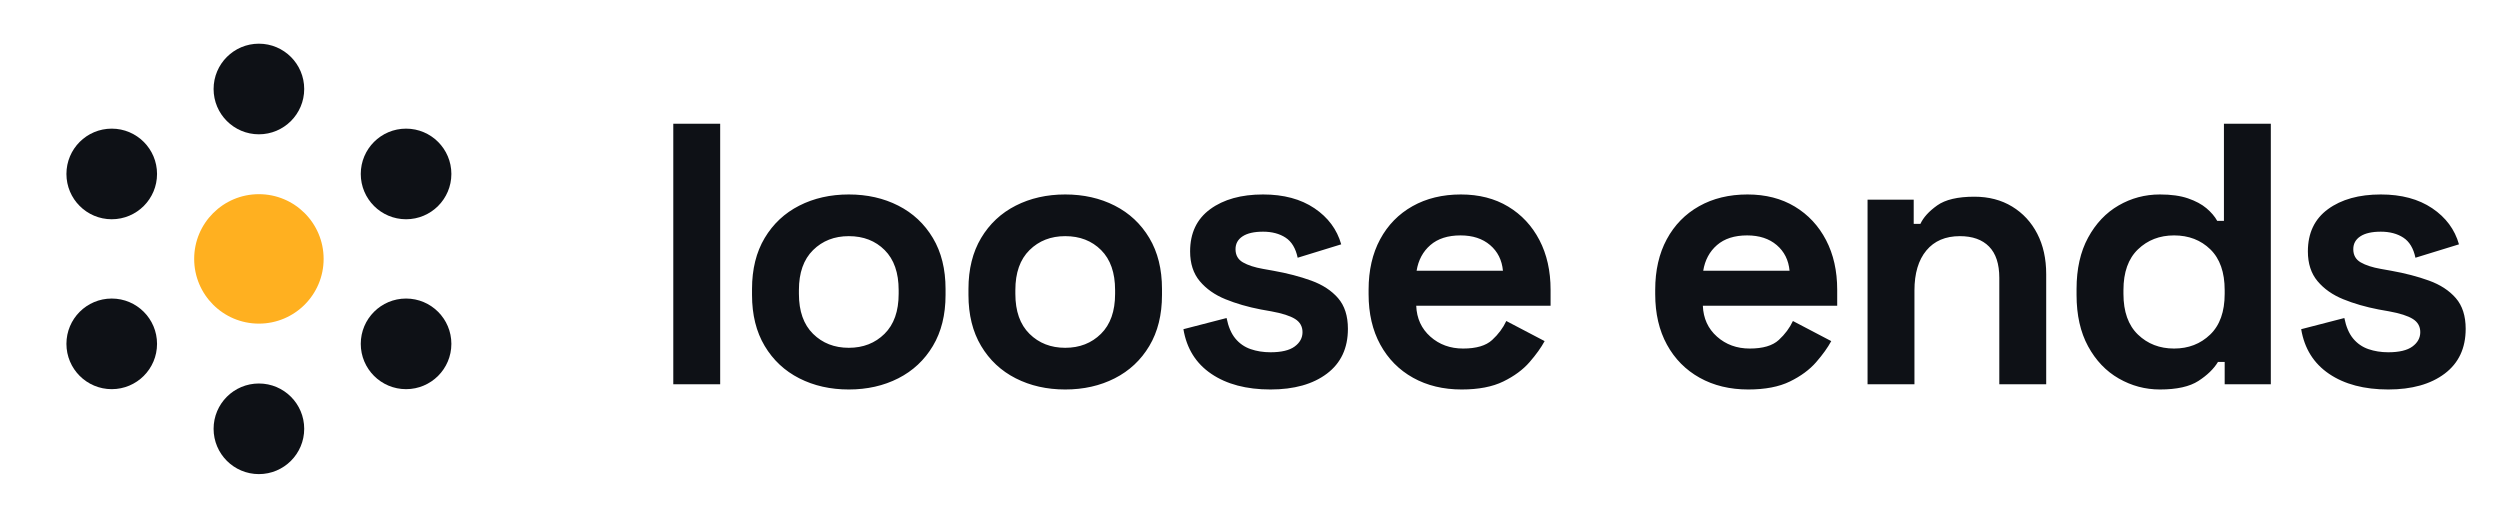
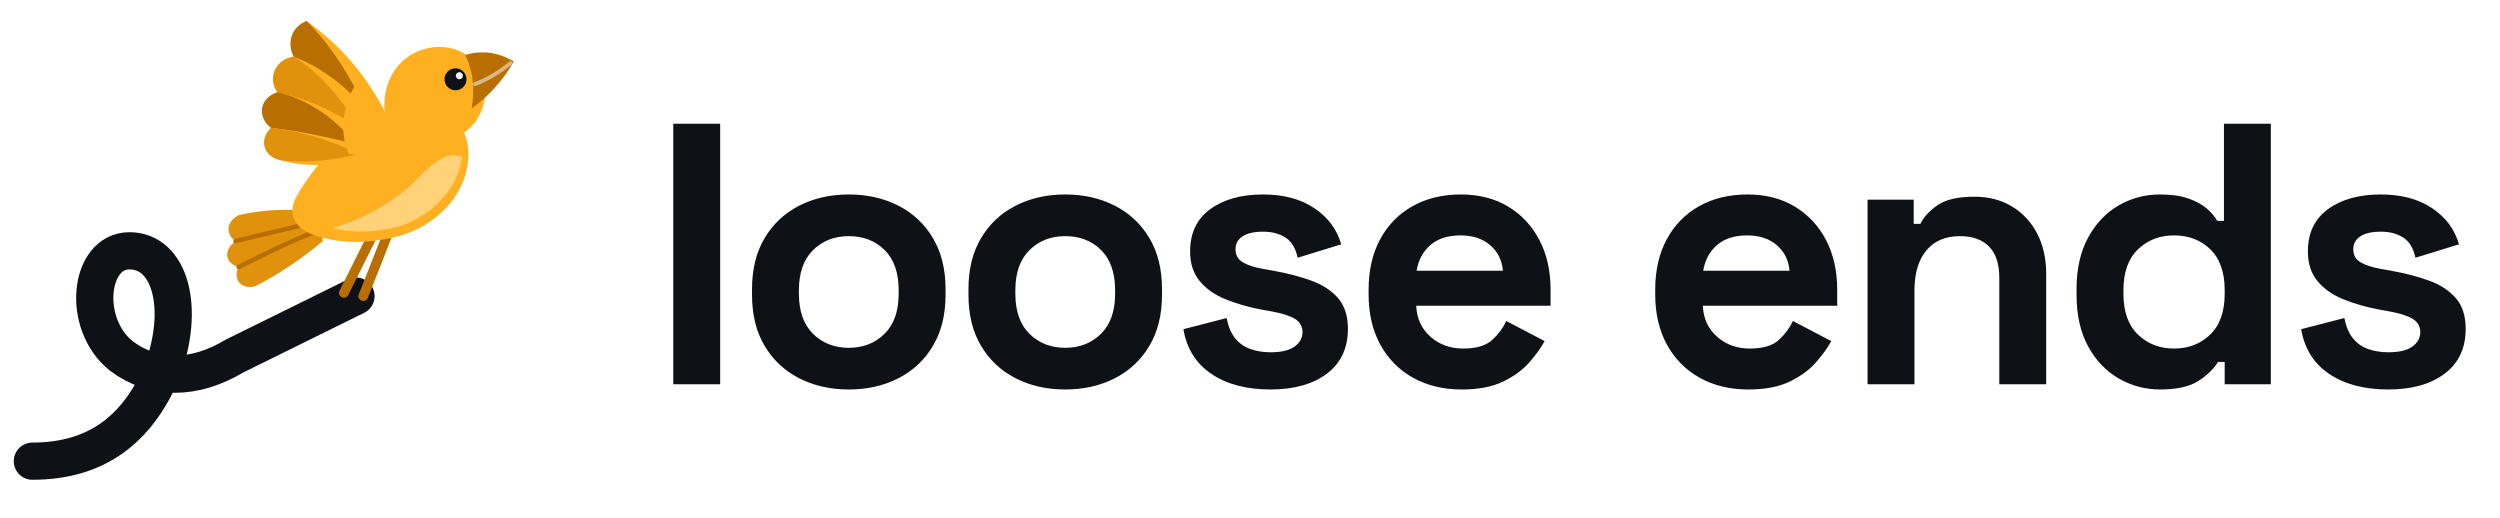
<svg xmlns="http://www.w3.org/2000/svg" viewBox="0 0 309 64" role="img" aria-label="Loose Ends">
-   <circle cx="32.00" cy="11.00" r="5.6" fill="#0e1116" />
-   <circle cx="50.19" cy="21.50" r="5.6" fill="#0e1116" />
-   <circle cx="50.19" cy="42.50" r="5.6" fill="#0e1116" />
-   <circle cx="32.00" cy="53.00" r="5.6" fill="#0e1116" />
-   <circle cx="13.81" cy="42.50" r="5.6" fill="#0e1116" />
-   <circle cx="13.81" cy="21.50" r="5.6" fill="#0e1116" />
-   <circle cx="32" cy="32" r="8" fill="#ffb020" />
+   <g transform="translate(0 3)">
+     <path d="M4 54 C 12 54 17 50 20 43 C 23 35 21 28 16 28 C 11 28 10 37 15 41 C 19 44 24 44 29 41 L 44 33.6" fill="none" stroke="#0e1116" stroke-width="4.6" stroke-linecap="round" stroke-linejoin="round" />
+     <g transform="translate(23.5 -2) scale(0.4)">
+       <path d="M56 71 L 47.5 88 M 61 70 L 53.5 89" fill="none" stroke="#b86e00" stroke-width="3" stroke-linecap="round" />
+       <path d="M40 63 C 32 62 23 62 15 64 C 11 66 11 70 14 72 C 10 75 11 79 15 80 C 13 84 16 87 20 86 C 28 82 35 77 41 72 Z" fill="#e0920c" />
+       <path d="M14 72 C 22 70 31 68 39 66 M 15 80 C 23 76 31 72 39 69" fill="none" stroke="#b86e00" stroke-width="1.4" stroke-linecap="round" />
+       <path d="M58 34 C 64 30 70 29 76 31 C 82 33 86 38 86 45 C 86 56 78 66 66 70 C 56 73 46 73 38 70 C 32 68 30 63 33 58 C 38 49 47 39 58 34 Z" fill="#ffb020" />
+       <path d="M84 46 C 83 55 76 63 66 67 C 58 69.5 50 69.5 44 68 C 54 65 63 60 70 53 C 75 48 79 44 84 46 Z" fill="#ffd27a" />
+       <path d="M60 30 C 60 19 68 12 77 12 C 86 12 92 19 91 28 C 90 35 85 40 78 41 C 69 42 60 39 60 30 Z" fill="#ffb020" />
+       <path d="M85 14.5 C 90 13 95 13.5 100 16.5 C 97 22 92 27.5 87 31 C 88 25 87.5 19.5 85 14.5 Z" fill="#b86e00" />
+       <path d="M88 23.5 C 92 22 96 19.5 99 17" fill="none" stroke="#f6f3ec" stroke-width="1.2" stroke-linecap="round" opacity="0.55" />
+       <path d="M64 40 C 58 26 50 14 36 4 C 31 6 30 11 32 15 C 26 16 24 22 27 26 C 21 28 21 34 25 37 C 21 41 23 46 28 47 C 34 49 46 49 54 47 C 59 46 62 43 64 40 Z" fill="#ffb020" />
+       <path d="M36 4 C 31 6 30 11 32 15 C 40 18 48 24 54 31 C 50 22 44 12 36 4 Z" fill="#b86e00" />
+       <path d="M32 15 C 26 16 24 22 27 26 C 36 28 45 32 52 37 C 47 28 40 20 32 15 Z" fill="#e0920c" />
+       <path d="M27 26 C 21 28 21 34 25 37 C 34 38 43 40 51 42 C 45 34 36 28 27 26 Z" fill="#b86e00" />
+       <path d="M25 37 C 21 41 23 46 28 47 C 36 48 45 47 52 45 C 44 41 34 38 25 37 Z" fill="#e0920c" />
+       <path d="M64 40 C 61 33 57 27 52 22 C 47 30 46 38 49 45 C 55 46 60 44 64 40 Z" fill="#ffb020" />
+       <circle cx="82" cy="22" r="3.4" fill="#0e1116" />
+       <circle cx="83.2" cy="20.9" r="1.1" fill="#f6f3ec" />
+     </g>
+   </g>
  <path fill="#0e1116" d="M83.218 47.496V15.296H89.014V47.496ZM104.91 48.14Q101.506 48.14 98.792 46.76Q96.078 45.38 94.514 42.758Q92.95 40.136 92.95 36.456V35.72Q92.95 32.04 94.514 29.418Q96.078 26.796 98.792 25.416Q101.506 24.036 104.91 24.036Q108.314 24.036 111.028 25.416Q113.742 26.796 115.306 29.418Q116.87 32.04 116.87 35.72V36.456Q116.87 40.136 115.306 42.758Q113.742 45.38 111.028 46.76Q108.314 48.14 104.91 48.14ZM104.91 42.988Q107.578 42.988 109.326 41.263Q111.074 39.538 111.074 36.318V35.858Q111.074 32.638 109.349 30.913Q107.624 29.188 104.91 29.188Q102.242 29.188 100.494 30.913Q98.746 32.638 98.746 35.858V36.318Q98.746 39.538 100.494 41.263Q102.242 42.988 104.91 42.988ZM131.662 48.14Q128.258 48.14 125.544 46.76Q122.83 45.38 121.266 42.758Q119.702 40.136 119.702 36.456V35.72Q119.702 32.04 121.266 29.418Q122.83 26.796 125.544 25.416Q128.258 24.036 131.662 24.036Q135.066 24.036 137.78 25.416Q140.494 26.796 142.058 29.418Q143.622 32.04 143.622 35.72V36.456Q143.622 40.136 142.058 42.758Q140.494 45.38 137.78 46.76Q135.066 48.14 131.662 48.14ZM131.662 42.988Q134.33 42.988 136.078 41.263Q137.826 39.538 137.826 36.318V35.858Q137.826 32.638 136.101 30.913Q134.376 29.188 131.662 29.188Q128.994 29.188 127.246 30.913Q125.498 32.638 125.498 35.858V36.318Q125.498 39.538 127.246 41.263Q128.994 42.988 131.662 42.988ZM157.034 48.14Q152.572 48.14 149.72 46.208Q146.868 44.276 146.27 40.688L151.606 39.308Q151.928 40.918 152.687 41.838Q153.446 42.758 154.573 43.149Q155.7 43.54 157.034 43.54Q159.058 43.54 160.024 42.827Q160.99 42.114 160.99 41.056Q160.99 39.998 160.07 39.423Q159.15 38.848 157.126 38.48L155.838 38.25Q153.446 37.79 151.468 36.985Q149.49 36.18 148.294 34.754Q147.098 33.328 147.098 31.074Q147.098 27.67 149.582 25.853Q152.066 24.036 156.114 24.036Q159.932 24.036 162.462 25.738Q164.992 27.44 165.774 30.2L160.392 31.856Q160.024 30.108 158.897 29.372Q157.77 28.636 156.114 28.636Q154.458 28.636 153.584 29.211Q152.71 29.786 152.71 30.798Q152.71 31.902 153.63 32.431Q154.55 32.96 156.114 33.236L157.402 33.466Q159.978 33.926 162.071 34.685Q164.164 35.444 165.383 36.847Q166.602 38.25 166.602 40.642Q166.602 44.23 164.003 46.185Q161.404 48.14 157.034 48.14ZM180.658 48.14Q177.254 48.14 174.655 46.691Q172.056 45.242 170.607 42.597Q169.158 39.952 169.158 36.364V35.812Q169.158 32.224 170.584 29.579Q172.01 26.934 174.586 25.485Q177.162 24.036 180.566 24.036Q183.924 24.036 186.408 25.531Q188.892 27.026 190.272 29.671Q191.652 32.316 191.652 35.812V37.79H175.046Q175.138 40.136 176.794 41.608Q178.45 43.08 180.842 43.08Q183.28 43.08 184.43 42.022Q185.58 40.964 186.178 39.676L190.916 42.16Q190.272 43.356 189.053 44.759Q187.834 46.162 185.81 47.151Q183.786 48.14 180.658 48.14ZM175.092 33.466H185.764Q185.58 31.488 184.177 30.292Q182.774 29.096 180.52 29.096Q178.174 29.096 176.794 30.292Q175.414 31.488 175.092 33.466ZM216.084 48.14Q212.68 48.14 210.081 46.691Q207.482 45.242 206.033 42.597Q204.584 39.952 204.584 36.364V35.812Q204.584 32.224 206.01 29.579Q207.436 26.934 210.012 25.485Q212.588 24.036 215.992 24.036Q219.35 24.036 221.834 25.531Q224.318 27.026 225.698 29.671Q227.078 32.316 227.078 35.812V37.79H210.472Q210.564 40.136 212.22 41.608Q213.876 43.08 216.268 43.08Q218.706 43.08 219.856 42.022Q221.006 40.964 221.604 39.676L226.342 42.16Q225.698 43.356 224.479 44.759Q223.26 46.162 221.236 47.151Q219.212 48.14 216.084 48.14ZM210.518 33.466H221.19Q221.006 31.488 219.603 30.292Q218.2 29.096 215.946 29.096Q213.6 29.096 212.22 30.292Q210.84 31.488 210.518 33.466ZM230.83 47.496V24.68H236.534V27.67H237.362Q237.914 26.474 239.432 25.393Q240.95 24.312 244.032 24.312Q246.7 24.312 248.701 25.531Q250.702 26.75 251.806 28.889Q252.91 31.028 252.91 33.88V47.496H247.114V34.34Q247.114 31.764 245.849 30.476Q244.584 29.188 242.238 29.188Q239.57 29.188 238.098 30.959Q236.626 32.73 236.626 35.904V47.496ZM266.966 48.14Q264.252 48.14 261.883 46.783Q259.514 45.426 258.088 42.804Q256.662 40.182 256.662 36.456V35.72Q256.662 31.994 258.088 29.372Q259.514 26.75 261.86 25.393Q264.206 24.036 266.966 24.036Q269.036 24.036 270.439 24.519Q271.842 25.002 272.716 25.738Q273.59 26.474 274.05 27.302H274.878V15.296H280.674V47.496H274.97V44.736H274.142Q273.36 46.024 271.727 47.082Q270.094 48.14 266.966 48.14ZM268.714 43.08Q271.382 43.08 273.176 41.355Q274.97 39.63 274.97 36.318V35.858Q274.97 32.546 273.199 30.821Q271.428 29.096 268.714 29.096Q266.046 29.096 264.252 30.821Q262.458 32.546 262.458 35.858V36.318Q262.458 39.63 264.252 41.355Q266.046 43.08 268.714 43.08ZM295.19 48.14Q290.728 48.14 287.876 46.208Q285.024 44.276 284.426 40.688L289.762 39.308Q290.084 40.918 290.843 41.838Q291.602 42.758 292.729 43.149Q293.856 43.54 295.19 43.54Q297.214 43.54 298.18 42.827Q299.146 42.114 299.146 41.056Q299.146 39.998 298.226 39.423Q297.306 38.848 295.282 38.48L293.994 38.25Q291.602 37.79 289.624 36.985Q287.646 36.18 286.45 34.754Q285.254 33.328 285.254 31.074Q285.254 27.67 287.738 25.853Q290.222 24.036 294.27 24.036Q298.088 24.036 300.618 25.738Q303.148 27.44 303.93 30.2L298.548 31.856Q298.18 30.108 297.053 29.372Q295.926 28.636 294.27 28.636Q292.614 28.636 291.74 29.211Q290.866 29.786 290.866 30.798Q290.866 31.902 291.786 32.431Q292.706 32.96 294.27 33.236L295.558 33.466Q298.134 33.926 300.227 34.685Q302.32 35.444 303.539 36.847Q304.758 38.25 304.758 40.642Q304.758 44.23 302.159 46.185Q299.56 48.14 295.19 48.14Z" />
</svg>
